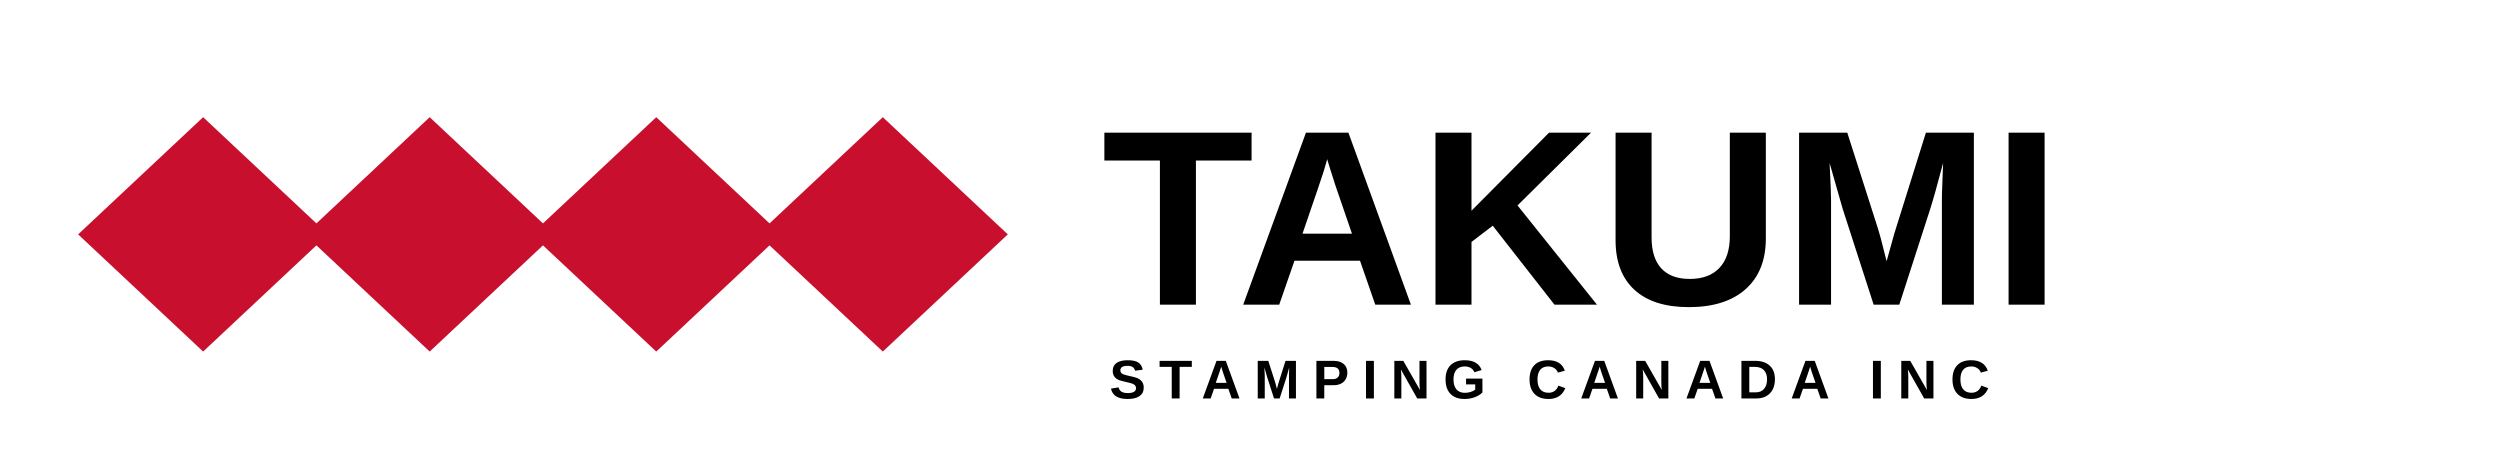
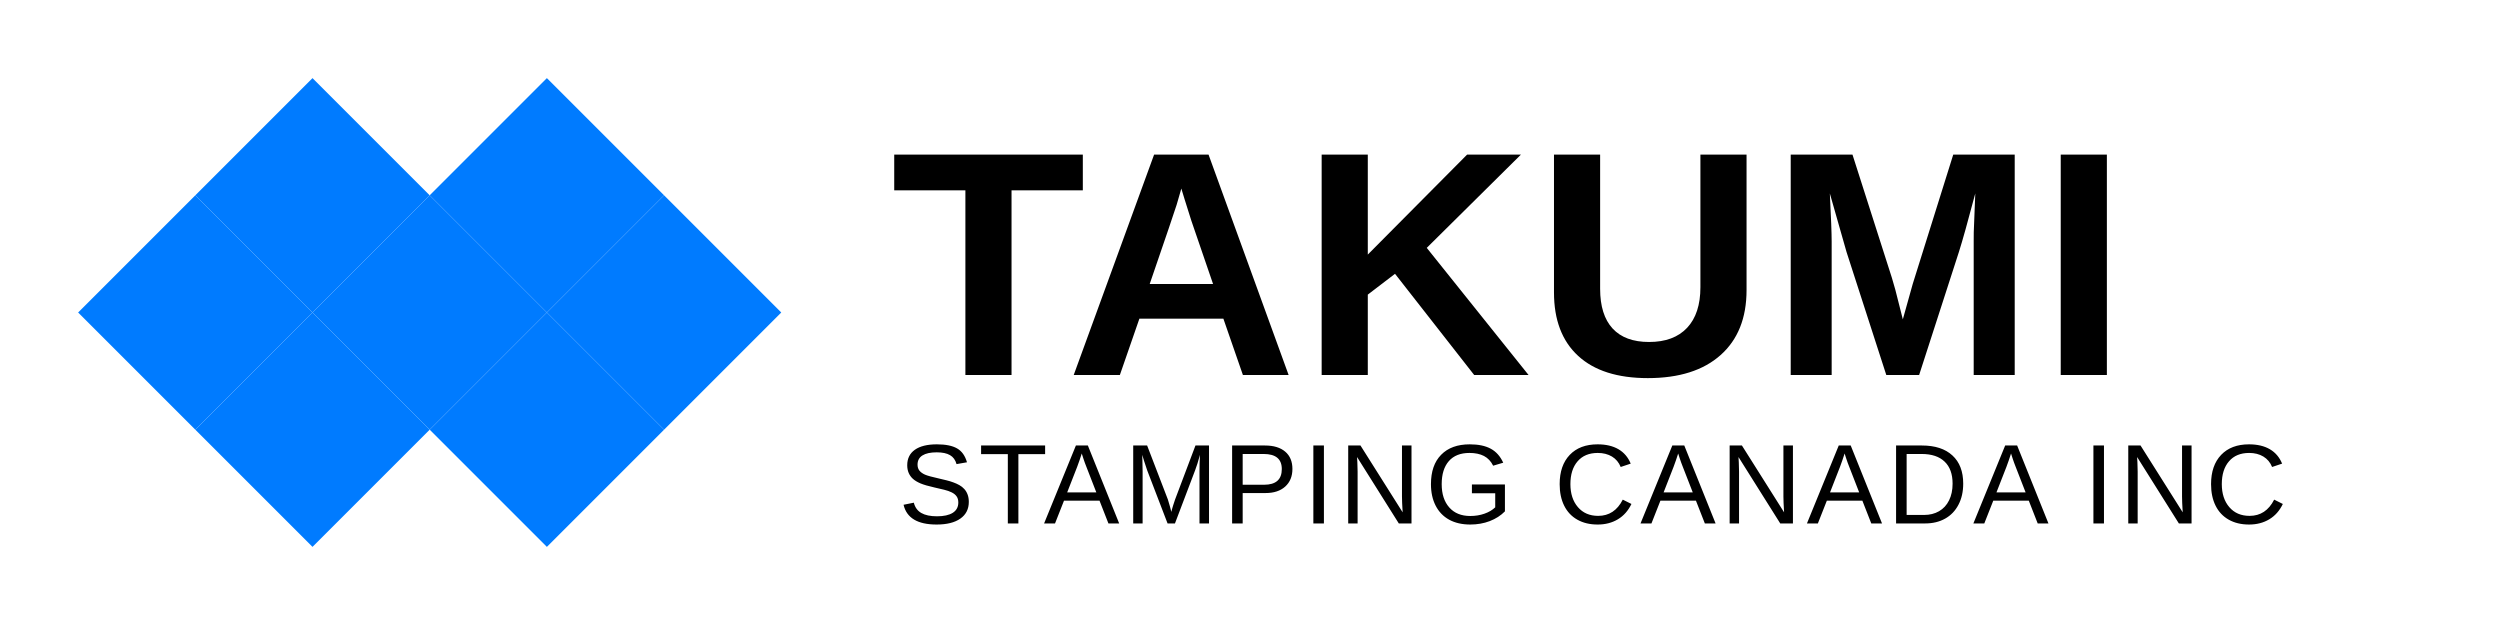
- <svg xmlns="http://www.w3.org/2000/svg" viewBox="0 0 640 120" role="img" aria-labelledby="logoTitle logoDesc" preserveAspectRatio="xMinYMid meet">
+ <svg xmlns="http://www.w3.org/2000/svg" viewBox="0 0 640 160" role="img" aria-labelledby="logoTitle logoDesc" preserveAspectRatio="xMinYMid meet">
  <defs>
    <style>
-       .tk-wordmark { font-family: "Helvetica Neue", "Arial Black", "Liberation Sans", Arial, sans-serif; font-weight: 900; letter-spacing: 0.005em; }
-       .tk-subline  { font-family: "Helvetica Neue", "Arial", "Liberation Sans", sans-serif; font-weight: 700; letter-spacing: 0.24em; }
+       .tk-wordmark { font-family: "Helvetica Neue", "Arial Black", "Liberation Sans", Arial, sans-serif; font-weight: 900; letter-spacing: 0.01em; }
+       .tk-subline  { font-family: "Helvetica Neue", "Arial", "Liberation Sans", sans-serif; font-weight: 500; letter-spacing: 0.04em; }
    </style>
  </defs>
-   <g fill="#C8102E">
-     <polygon points="20,60 52,30 84,60 52,90" />
-     <polygon points="78,60 110,30 142,60 110,90" />
-     <polygon points="136,60 168,30 200,60 168,90" />
-     <polygon points="194,60 226,30 258,60 226,90" />
+   <g fill="#007BFF" transform="translate(20 20)">
+     <polygon points="60,0 90,30 60,60 30,30" />
+     <polygon points="120,0 150,30 120,60 90,30" />
+     <polygon points="30,30 60,60 30,90 0,60" />
+     <polygon points="90,30 120,60 90,90 60,60" />
+     <polygon points="150,30 180,60 150,90 120,60" />
+     <polygon points="60,60 90,90 60,120 30,90" />
+     <polygon points="120,60 150,90 120,120 90,90" />
  </g>
-   <text x="282" y="78" class="tk-wordmark" font-size="64" fill="#000000">TAKUMI</text>
-   <text x="284" y="102" class="tk-subline" font-size="14" fill="#000000">STAMPING CANADA INC</text>
+   <text x="228" y="96" class="tk-wordmark" font-size="82" fill="#000000">TAKUMI</text>
+   <text x="230" y="134" class="tk-subline" font-size="29" fill="#000000">STAMPING CANADA INC</text>
</svg>
